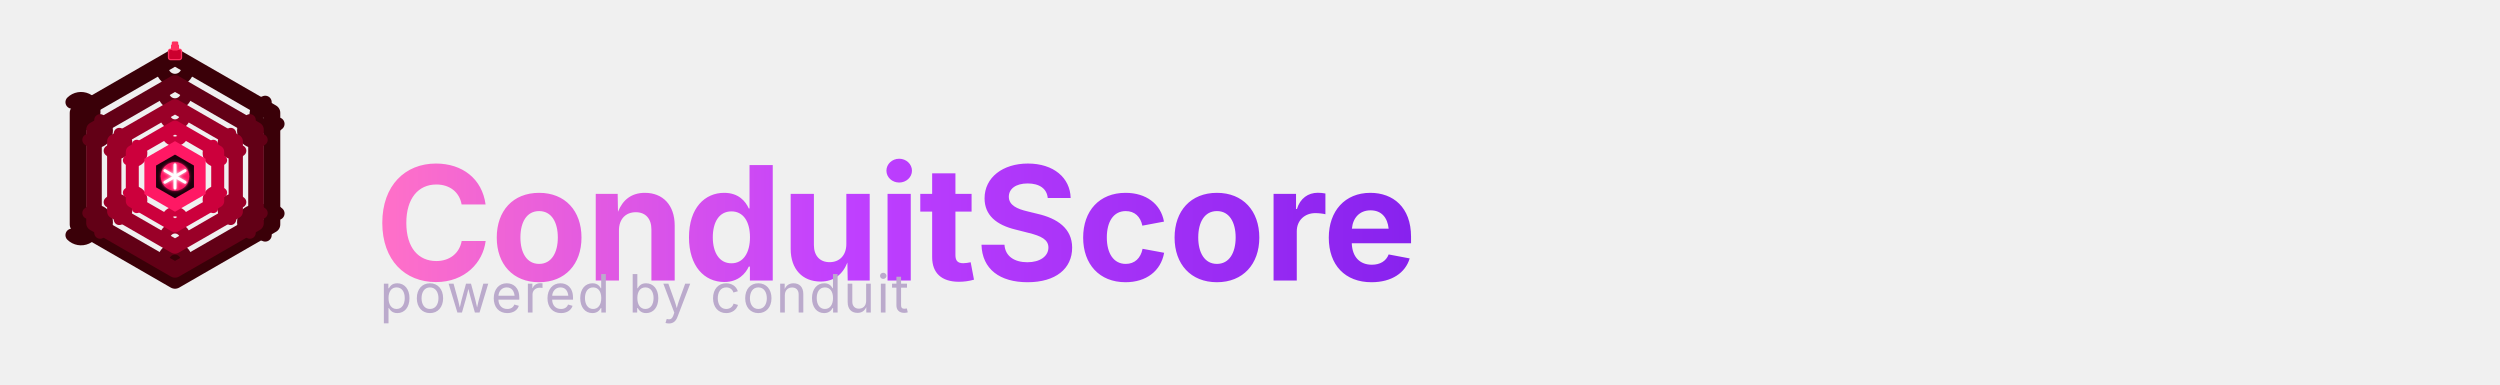
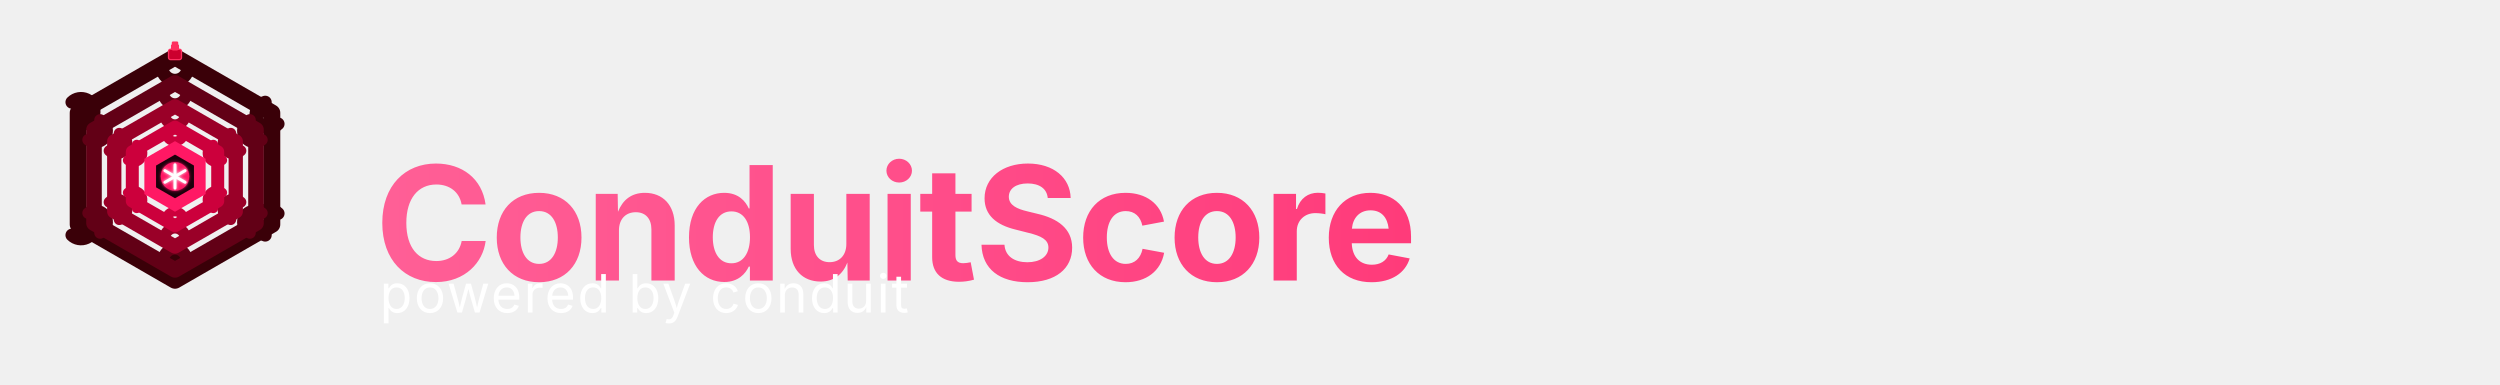
<svg xmlns="http://www.w3.org/2000/svg" viewBox="0 0 520 80" fill="none" role="img" aria-label="ConduitScore">
  <defs>
    <radialGradient id="rgh" cx="50%" cy="50%" r="52%">
      <stop offset="0%" stop-color="#FF2060" />
      <stop offset="30%" stop-color="#CC0040" />
      <stop offset="62%" stop-color="#8A001E" />
      <stop offset="100%" stop-color="#3A0008" />
    </radialGradient>
    <linearGradient id="wgh" x1="0%" y1="0%" x2="100%" y2="0%">
-       <stop offset="0%" stop-color="#FF70C8" />
-       <stop offset="45%" stop-color="#C040FF" />
-       <stop offset="100%" stop-color="#8822EE" />
+       <stop offset="0%" stop-color="#FF5F96" />
+       <stop offset="55%" stop-color="#FF4C89" />
+       <stop offset="100%" stop-color="#FF3B7A" />
    </linearGradient>
    <filter id="glowh">
      <feGaussianBlur stdDeviation="1.5" result="blur" />
      <feMerge>
        <feMergeNode in="blur" />
        <feMergeNode in="SourceGraphic" />
      </feMerge>
    </filter>
  </defs>
  <g transform="translate(4, 7) scale(0.27)">
    <path stroke="#3A0008" stroke-width="13" stroke-linecap="round" d="M120 18 L194.6 61 M194.6 61 L194.6 147 M194.6 147 L120 190 M120 190 L45.4 147 M45.4 147 L45.4 61 M45.4 61 L120 18" />
    <path stroke="#3A0008" stroke-width="10" stroke-linecap="round" fill="none" d="M110.3 23.5 A10 10 0 1 0 129.7 23.5          M189.5 52.8 A10 10 0 1 0 199.4 69.5          M199.4 138.5 A10 10 0 1 0 189.5 155.2          M129.7 184.5 A10 10 0 1 0 110.3 184.5          M40.6 155.2 A10 10 0 1 0 50.5 138.5          M50.5 69.5 A10 10 0 1 0 40.6 52.8" />
    <path stroke="#620016" stroke-width="12" stroke-linecap="round" d="M120 38 L182.4 74 M182.4 74 L182.4 146 M182.4 146 L120 182 M120 182 L57.6 146 M57.6 146 L57.6 74 M57.6 74 L120 38" />
    <path stroke="#620016" stroke-width="9" stroke-linecap="round" fill="none" d="M111.3 43 A9 9 0 1 0 128.7 43          M177.7 66.5 A9 9 0 1 0 186.9 81.8          M186.9 138.2 A9 9 0 1 0 177.7 153.5          M128.7 177 A9 9 0 1 0 111.3 177          M62.3 153.5 A9 9 0 1 0 53.1 138.2          M53.1 81.8 A9 9 0 1 0 62.3 66.5" />
    <path stroke="#9A0028" stroke-width="11" stroke-linecap="round" d="M120 56 L166.8 83 M166.8 83 L166.8 137 M166.8 137 L120 164 M120 164 L73.2 137 M73.2 137 L73.2 83 M73.2 83 L120 56" />
    <path stroke="#9A0028" stroke-width="8.5" stroke-linecap="round" fill="none" d="M112.2 60.5 A8 8 0 1 0 127.8 60.5          M162.9 76.8 A8 8 0 1 0 170.7 90.2          M170.7 129.8 A8 8 0 1 0 162.9 143.2          M127.8 159.5 A8 8 0 1 0 112.2 159.5          M77.1 143.2 A8 8 0 1 0 69.3 129.8          M69.3 90.2 A8 8 0 1 0 77.1 76.8" />
    <path stroke="#CC003C" stroke-width="10" stroke-linecap="round" d="M120 72 L152.9 91 M152.9 91 L152.9 129 M152.9 129 L120 148 M120 148 L87.1 129 M87.1 129 L87.1 91 M87.1 91 L120 72" />
    <path stroke="#CC003C" stroke-width="7.5" stroke-linecap="round" fill="none" d="M113 76 A7 7 0 1 0 127 76          M149.5 85.5 A7 7 0 1 0 156.4 97.5          M156.4 122.5 A7 7 0 1 0 149.5 134.5          M127 144 A7 7 0 1 0 113 144          M90.5 134.5 A7 7 0 1 0 83.6 122.5          M83.6 97.5 A7 7 0 1 0 90.5 85.5" />
    <path stroke="#FF1864" stroke-width="9" stroke-linecap="round" fill="#1a000a" d="M120 88 L139.1 99 L139.1 121 L120 132 L100.9 121 L100.9 99 Z" />
    <circle cx="120" cy="110" r="11" fill="#FF1864" filter="url(#glowh)" />
    <g stroke="#FFFFFF" stroke-width="2.2" stroke-linecap="round" filter="url(#glowh)">
      <line x1="120" y1="101" x2="120" y2="119" />
      <line x1="112.2" y1="105.5" x2="127.8" y2="114.5" />
      <line x1="112.2" y1="114.5" x2="127.8" y2="105.5" />
    </g>
    <rect x="115" y="12" width="10" height="8" rx="1.5" fill="#CC002E" stroke="#FF3060" stroke-width="1" />
    <rect x="117.5" y="6" width="5" height="7" rx="1" fill="#FF3060" />
    <line x1="117.5" y1="9" x2="117.5" y2="12" stroke="#FF3060" stroke-width="1.2" stroke-linecap="round" />
    <line x1="122.5" y1="9" x2="122.5" y2="12" stroke="#FF3060" stroke-width="1.2" stroke-linecap="round" />
  </g>
  <text x="78" y="46" font-family="'SF Pro Display','Segoe UI',system-ui,sans-serif" font-weight="700" font-size="33" letter-spacing="-0.4" dominant-baseline="middle" fill="url(#wgh)">ConduitScore</text>
-   <text x="79" y="65" font-family="'SF Pro Text','Segoe UI',system-ui,sans-serif" font-weight="400" font-size="11" letter-spacing="0.4" fill="#BBAACC">powered by conduit</text>
+   <text x="79" y="65" font-family="'SF Pro Text','Segoe UI',system-ui,sans-serif" font-weight="400" font-size="11" letter-spacing="0.4" fill="#FFFFFF">powered by conduit</text>
</svg>
